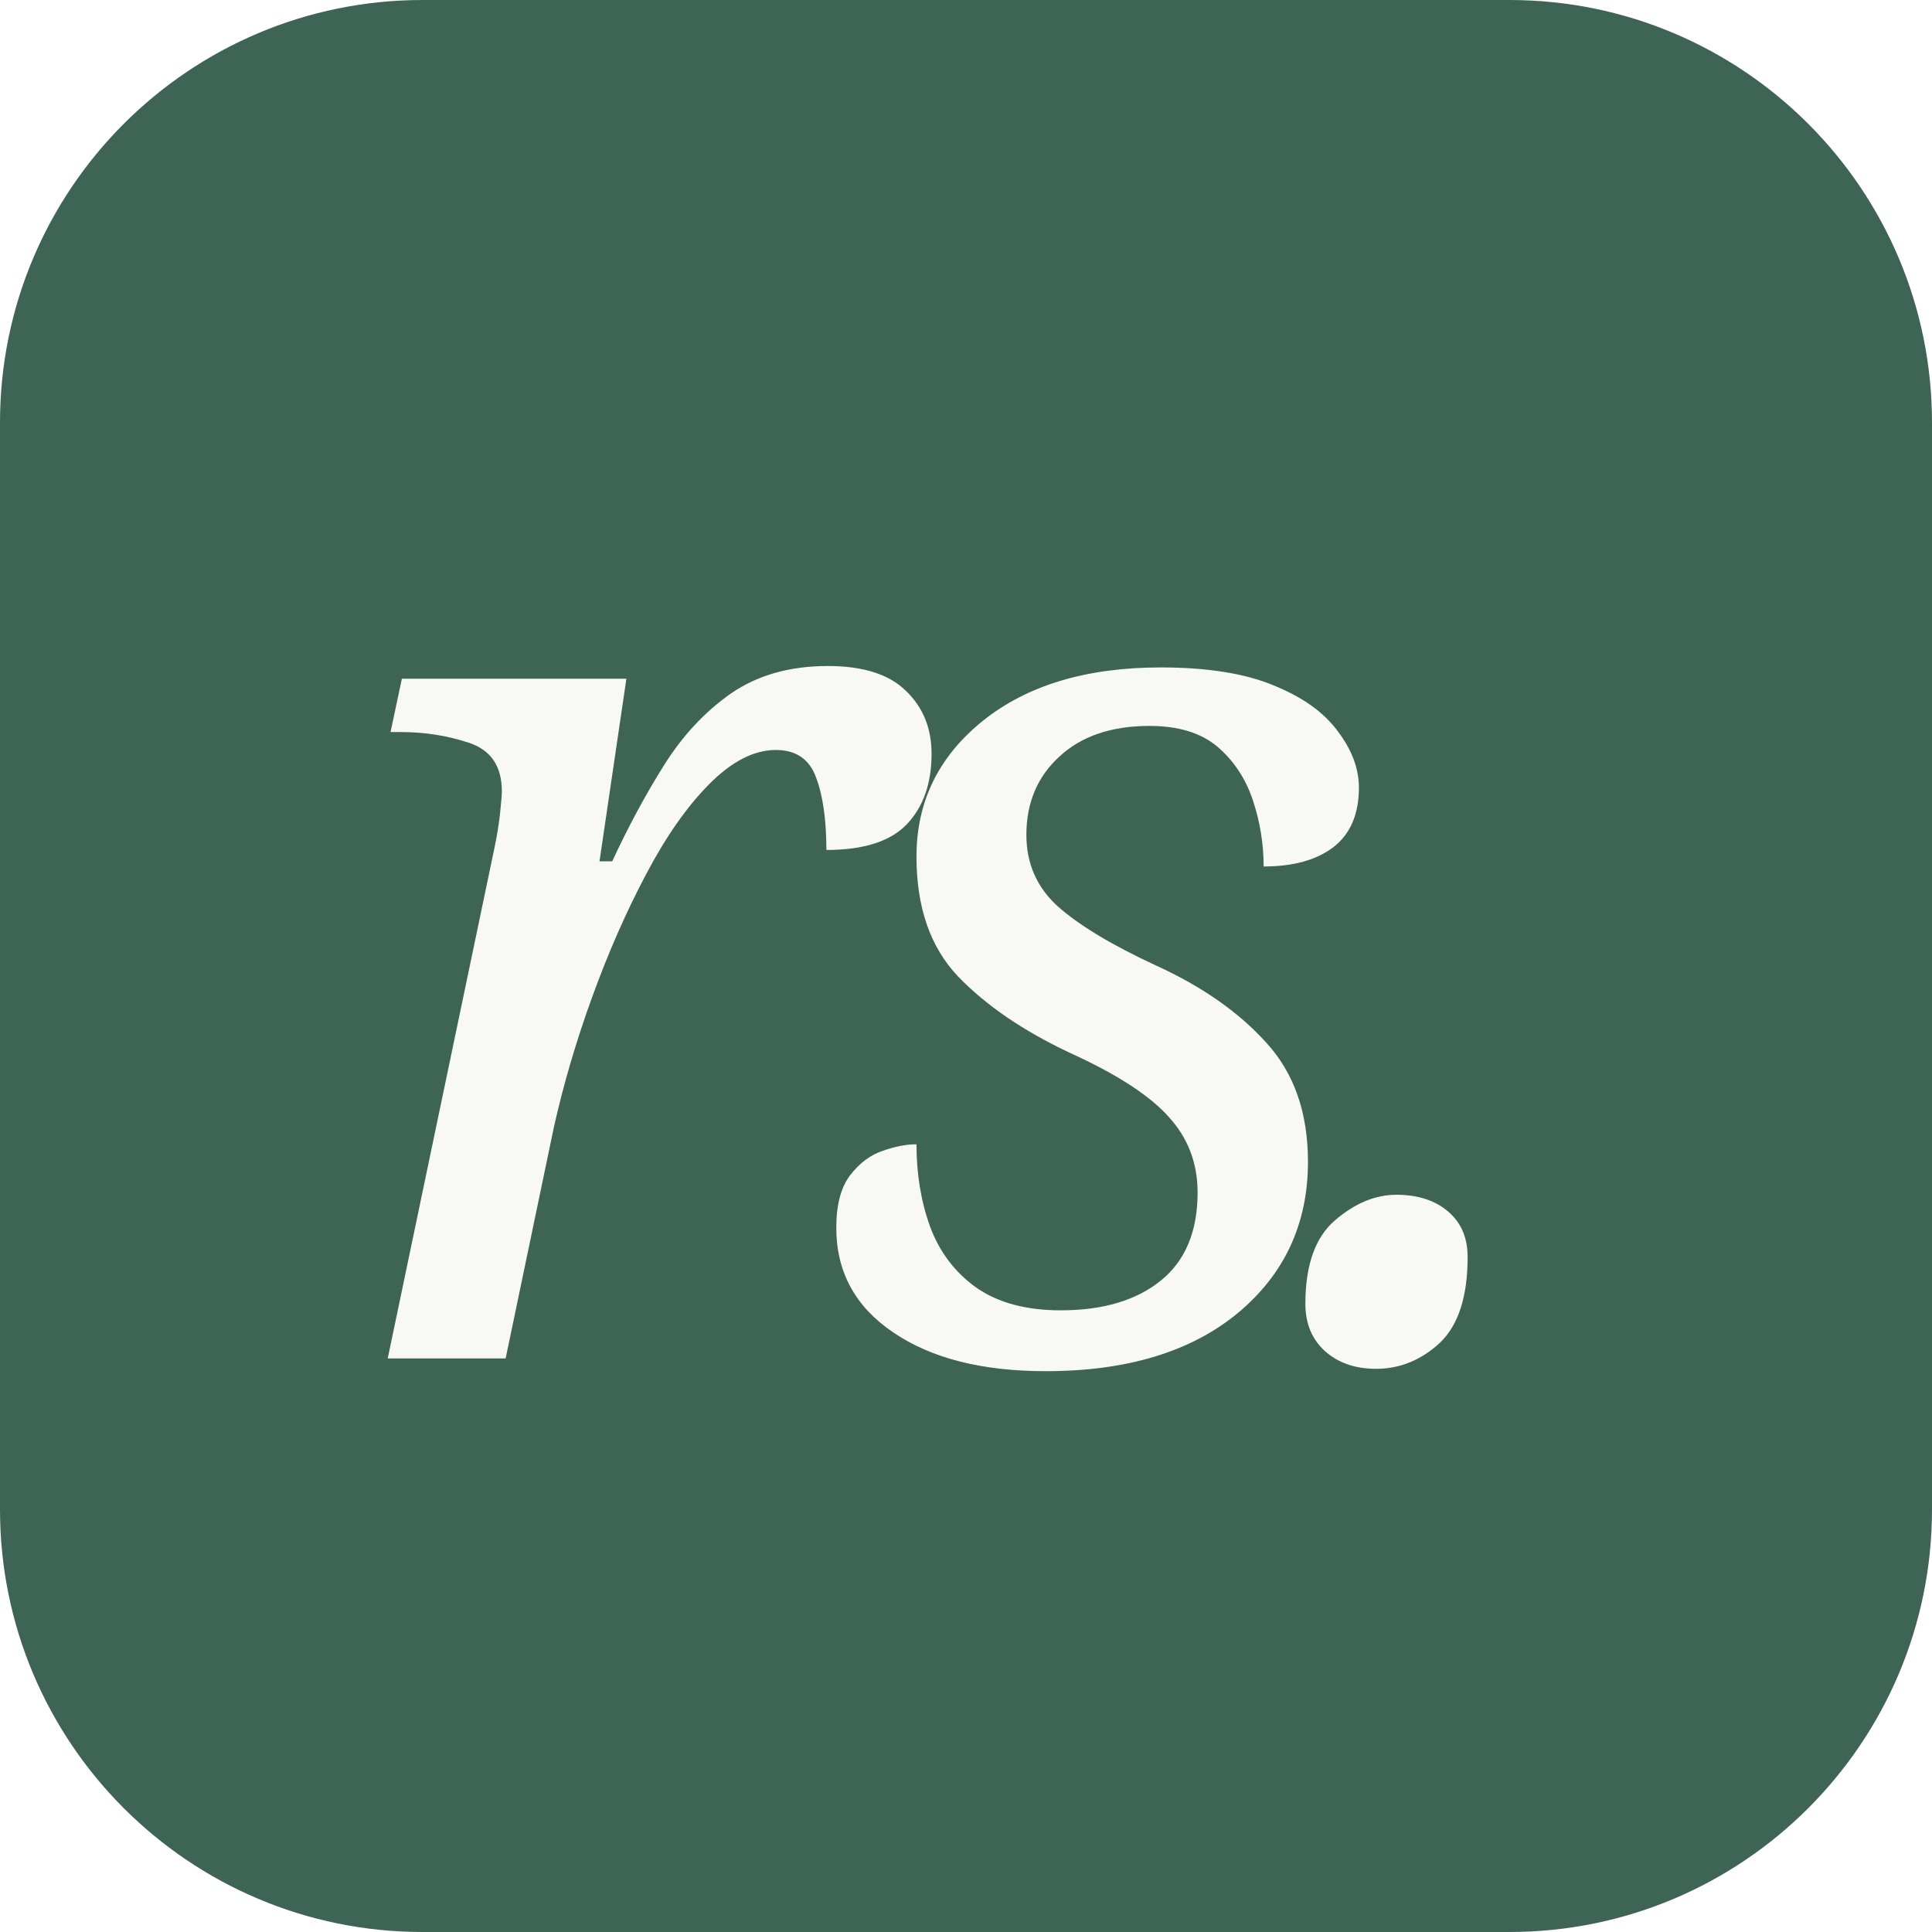
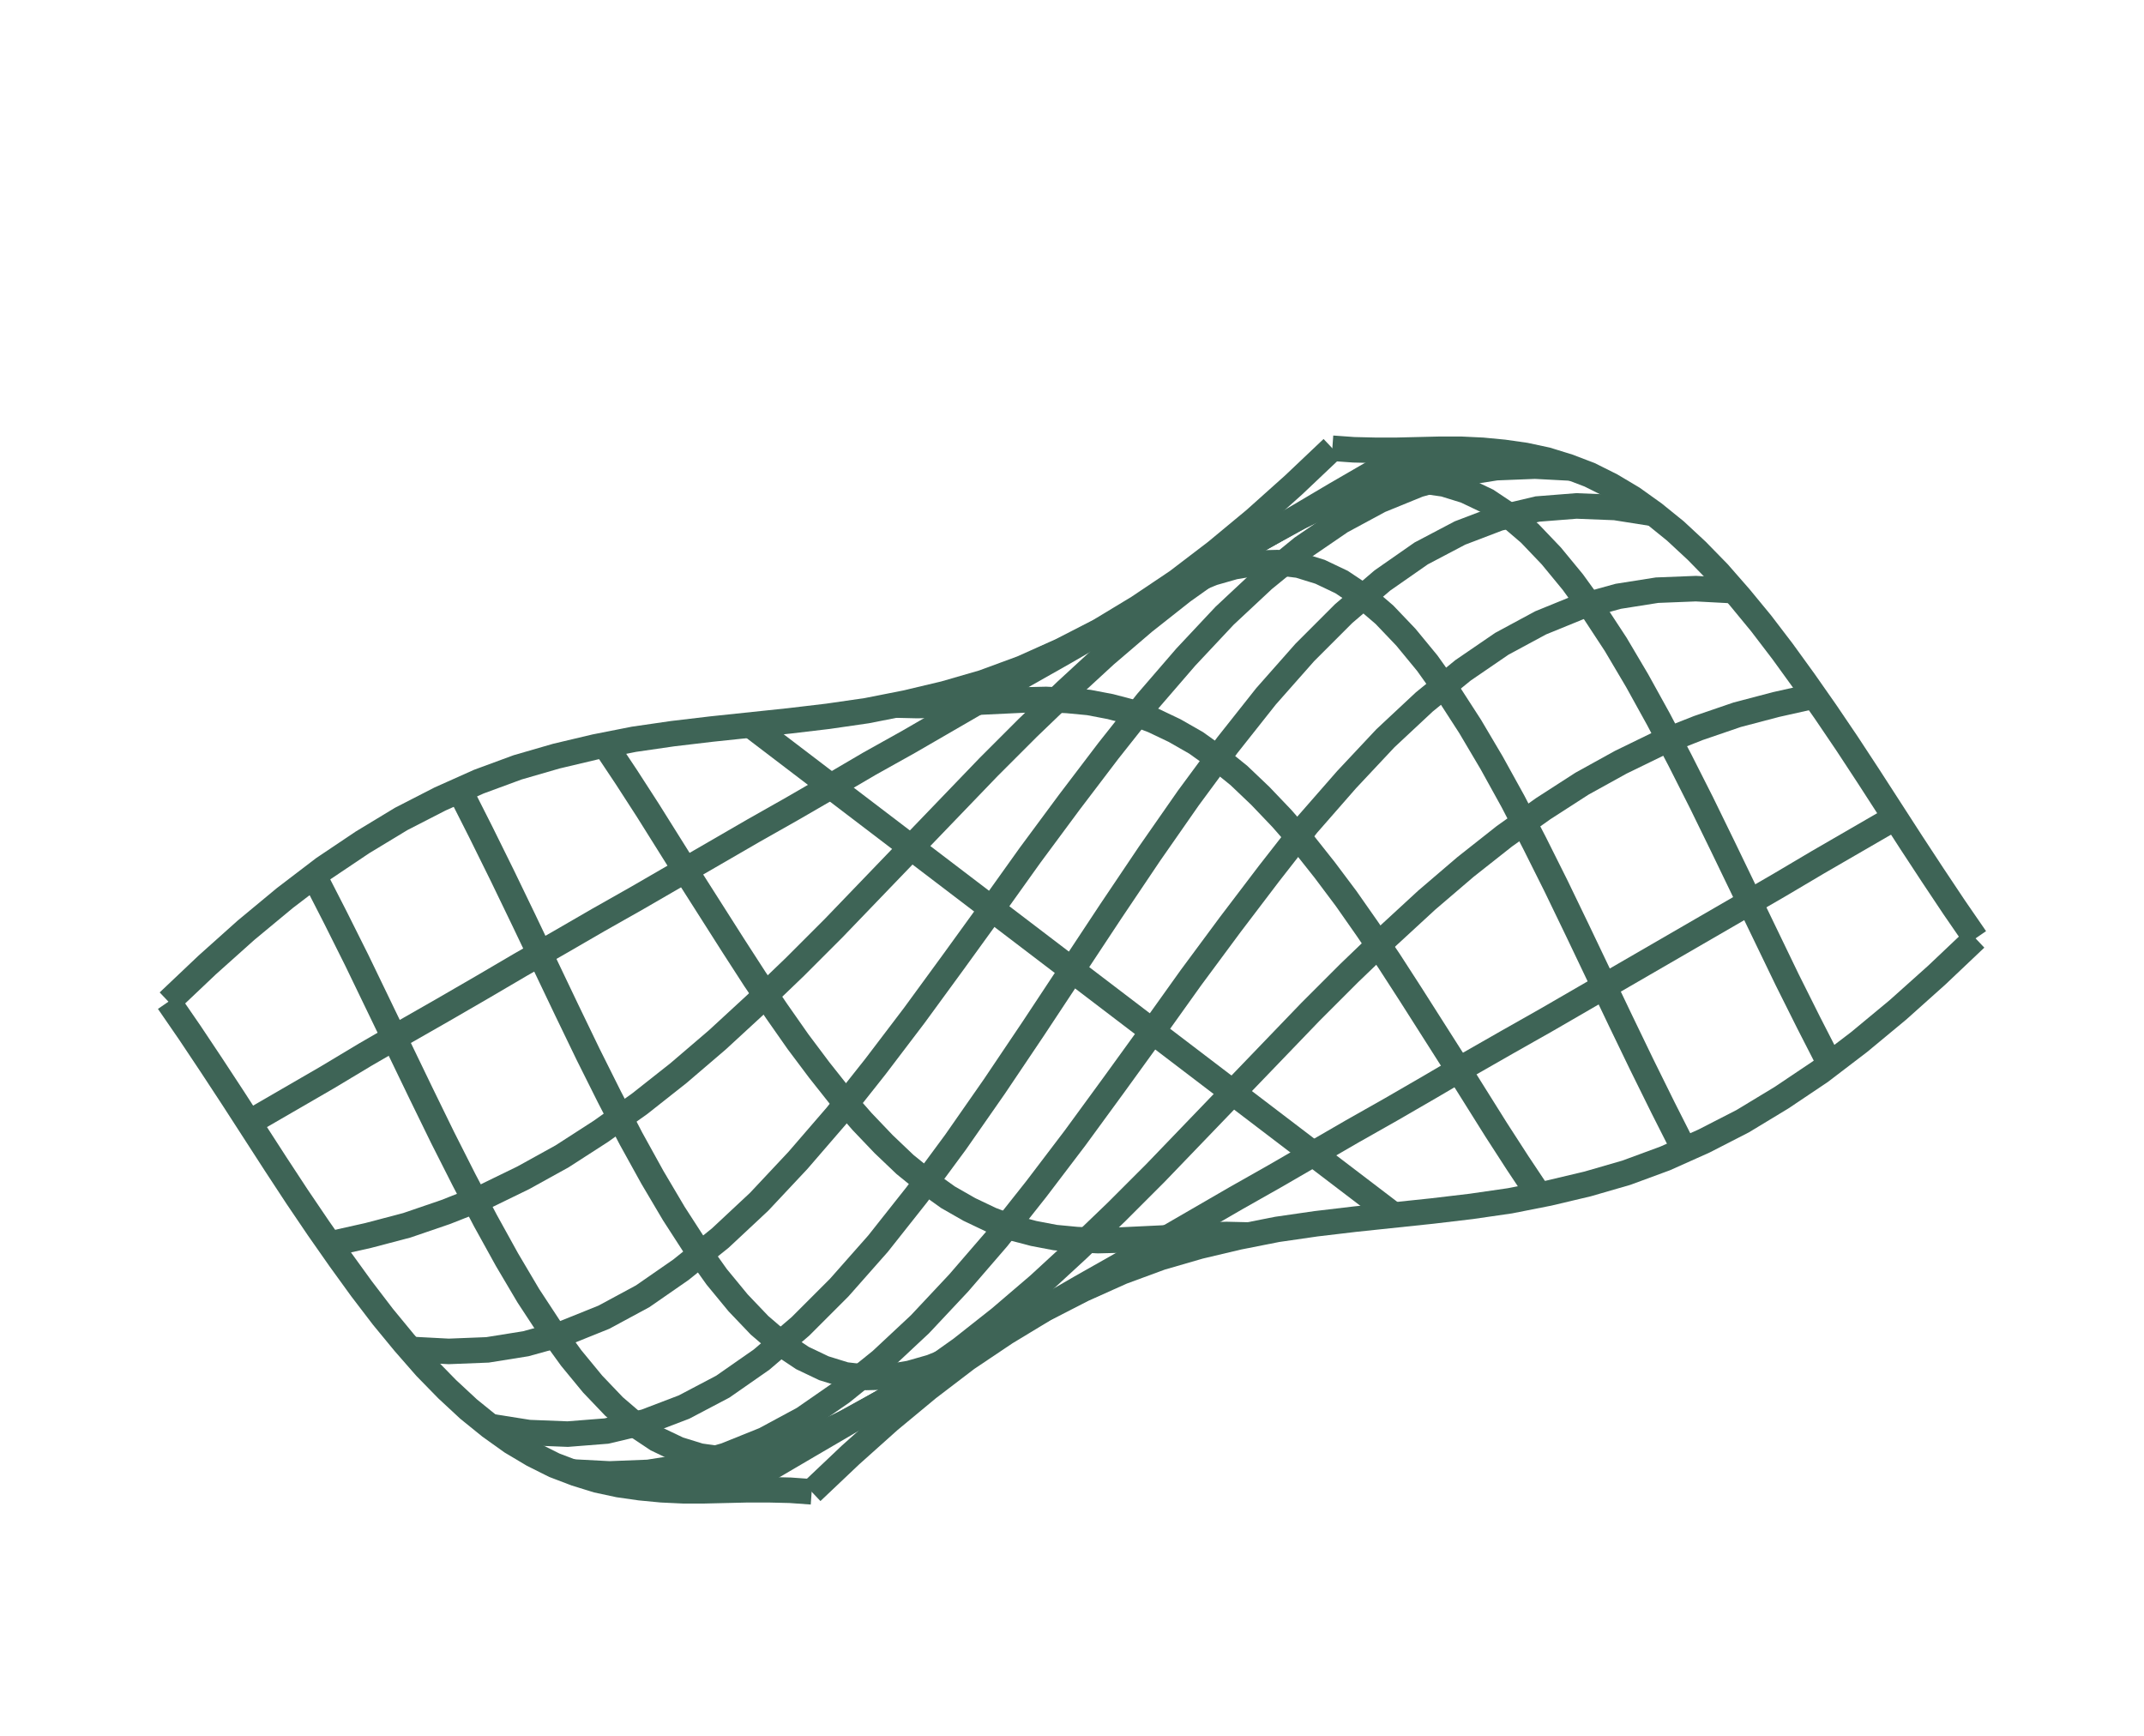
- <svg xmlns="http://www.w3.org/2000/svg" viewBox="0 0 64 64">
-   <rect width="64" height="64" rx="14" fill="#3e6456" />
-   <text x="11" y="45" fill="#f8f9f5" font-family="Georgia,serif" font-style="italic" font-size="42" letter-spacing="-4">rs.</text>
+ <svg xmlns="http://www.w3.org/2000/svg" viewBox="0 0 420 340">
+   <g fill="none" stroke="#3e6456" stroke-width="5">
+     <polyline points="33.0,196.2 37.2,202.3 41.4,208.6 45.6,215.0 49.8,221.5 54.0,228.0 58.2,234.4 62.4,240.6 66.6,246.6 70.8,252.4 75.0,257.9 79.2,263.0 83.4,267.8 87.6,272.1 91.8,276.0 96.0,279.4 100.2,282.4 104.4,284.9 108.6,287.0 112.8,288.6 117.0,289.9 121.2,290.8 125.4,291.4 129.6,291.8 133.8,292.0 138.0,292.0 142.2,291.9 146.4,291.8 150.6,291.8 154.8,291.9 159.0,292.2" />
+     <polyline points="33.0,196.2 40.6,189.0 48.2,182.2 55.8,175.9 63.4,170.1 71.0,165.0 78.6,160.4 86.2,156.5 93.8,153.1 101.4,150.3 109.0,148.1 116.6,146.3 124.2,144.8 131.8,143.7 139.4,142.8 147.0,142.0 154.6,141.2 162.2,140.3 169.8,139.2 177.4,137.7 185.0,135.9 192.6,133.7 200.2,130.9 207.8,127.5 215.4,123.6 223.0,119.0 230.6,113.9 238.2,108.1 245.8,101.8 253.4,95.0 261.0,87.8" />
+     <polyline points="61.5,171.5 65.7,179.7 69.9,188.1 74.1,196.8 78.3,205.5 82.5,214.2 86.7,222.8 90.9,231.1 95.1,239.1 99.3,246.7 103.5,253.8 107.7,260.2 111.9,266.0 116.1,271.1 120.3,275.5 124.5,279.1 128.7,281.9 132.9,283.9 137.1,285.2 141.3,285.8 145.5,285.8 149.7,285.1 153.9,283.9 158.1,282.3 162.3,280.4 166.5,278.2 170.7,275.9 174.9,273.6 179.1,271.3 183.3,269.3 187.5,267.5" />
+     <polyline points="48.8,219.9 56.4,215.5 64.0,211.1 71.5,206.6 79.1,202.2 86.8,197.8 94.4,193.4 101.9,189.0 109.6,184.6 117.2,180.2 124.8,175.9 132.4,171.5 140.0,167.1 147.6,162.7 155.2,158.4 162.8,154.0 170.3,149.6 178.0,145.3 185.6,140.9 193.2,136.5 200.8,132.1 208.4,127.8 216.0,123.4 223.6,119.0 231.2,114.6 238.8,110.2 246.4,105.8 254.0,101.4 261.6,96.9 269.2,92.5 276.8,88.1" />
+     <polyline points="90.0,154.7 94.2,163.0 98.4,171.5 102.6,180.2 106.8,189.0 111.0,197.8 115.2,206.5 119.4,214.9 123.6,223.0 127.8,230.6 132.0,237.7 136.2,244.2 140.4,250.1 144.6,255.2 148.8,259.6 153.0,263.2 157.2,266.0 161.4,268.0 165.6,269.3 169.8,269.8 174.0,269.7 178.2,269.0 182.4,267.8 186.6,266.1 190.8,264.1 195.0,261.8 199.2,259.4 203.4,257.0 207.6,254.7 211.8,252.6 216.0,250.7" />
+     <polyline points="64.5,243.7 72.1,242.0 79.7,240.0 87.3,237.4 94.9,234.4 102.5,230.7 110.1,226.5 117.7,221.6 125.3,216.2 132.9,210.2 140.5,203.7 148.1,196.7 155.7,189.4 163.3,181.8 170.9,173.9 178.5,166.0 186.1,158.1 193.7,150.2 201.3,142.6 208.9,135.3 216.5,128.3 224.1,121.8 231.7,115.8 239.3,110.4 246.9,105.5 254.5,101.3 262.1,97.6 269.7,94.6 277.3,92.0 284.9,90.0 292.5,88.3" />
+     <polyline points="118.5,145.9 122.7,152.2 126.9,158.7 131.1,165.4 135.3,172.1 139.5,178.7 143.7,185.3 147.9,191.8 152.1,198.0 156.3,204.0 160.5,209.6 164.7,214.9 168.9,219.7 173.1,224.1 177.3,228.1 181.5,231.5 185.7,234.5 189.9,236.9 194.1,238.9 198.3,240.5 202.5,241.6 206.7,242.4 210.9,242.8 215.1,243.0 219.3,242.9 223.5,242.7 227.7,242.5 231.9,242.2 236.1,241.9 240.3,241.8 244.5,241.9" />
+     <polyline points="80.3,264.3 87.9,264.7 95.5,264.4 103.0,263.2 110.6,261.1 118.3,258.0 125.9,253.9 133.4,248.7 141.1,242.5 148.7,235.4 156.3,227.3 163.9,218.5 171.5,208.9 179.1,198.9 186.7,188.5 194.3,178.0 201.8,167.5 209.5,157.1 217.1,147.1 224.7,137.5 232.3,128.7 239.9,120.6 247.5,113.5 255.1,107.3 262.7,102.1 270.3,98.0 277.9,94.9 285.5,92.8 293.1,91.6 300.7,91.3 308.3,91.7" />
+     <polyline points="147.0,142.0 151.2,145.2 155.4,148.4 159.6,151.6 163.8,154.8 168.0,158.0 172.2,161.2 176.4,164.4 180.6,167.6 184.8,170.8 189.0,174.0 193.2,177.2 197.4,180.4 201.6,183.6 205.8,186.8 210.0,190.0 214.2,193.2 218.4,196.4 222.6,199.6 226.8,202.8 231.0,206.0 235.2,209.2 239.4,212.4 243.6,215.6 247.8,218.8 252.0,222.0 256.2,225.2 260.4,228.4 264.6,231.6 268.8,234.8 273.0,238.0" />
+     <polyline points="96.0,279.4 103.6,280.6 111.2,280.9 118.8,280.3 126.4,278.5 134.0,275.6 141.6,271.6 149.2,266.3 156.8,259.8 164.4,252.2 172.0,243.6 179.6,234.0 187.2,223.7 194.8,212.8 202.4,201.5 210.0,190.0 217.6,178.5 225.2,167.2 232.8,156.3 240.4,146.0 248.0,136.4 255.6,127.8 263.2,120.2 270.8,113.7 278.4,108.4 286.0,104.4 293.6,101.5 301.2,99.7 308.8,99.1 316.4,99.4 324.0,100.6" />
+     <polyline points="175.5,138.1 179.7,138.2 183.9,138.1 188.1,137.8 192.3,137.5 196.5,137.3 200.7,137.1 204.9,137.0 209.1,137.2 213.3,137.6 217.5,138.4 221.7,139.5 225.9,141.1 230.1,143.1 234.3,145.5 238.5,148.5 242.7,151.9 246.9,155.9 251.1,160.3 255.3,165.1 259.5,170.4 263.7,176.0 267.9,182.0 272.1,188.2 276.3,194.7 280.5,201.3 284.7,207.9 288.9,214.6 293.1,221.3 297.3,227.8 301.5,234.1" />
+     <polyline points="111.8,288.3 119.4,288.7 127.0,288.4 134.6,287.2 142.1,285.1 149.8,282.0 157.4,277.9 164.9,272.7 172.6,266.5 180.2,259.4 187.8,251.3 195.4,242.5 203.0,232.9 210.6,222.9 218.2,212.5 225.8,202.0 233.3,191.5 241.0,181.1 248.6,171.1 256.1,161.5 263.8,152.7 271.4,144.6 279.0,137.5 286.6,131.3 294.2,126.1 301.8,122.0 309.4,118.9 317.0,116.8 324.6,115.6 332.2,115.3 339.8,115.7" />
+     <polyline points="204.0,129.3 208.2,127.4 212.4,125.3 216.6,123.0 220.8,120.6 225.0,118.2 229.2,115.9 233.4,113.9 237.6,112.2 241.8,111.0 246.0,110.3 250.2,110.2 254.4,110.7 258.6,112.0 262.8,114.0 267.0,116.8 271.2,120.4 275.4,124.8 279.6,129.9 283.8,135.8 288.0,142.3 292.2,149.4 296.4,157.0 300.6,165.1 304.8,173.5 309.0,182.2 313.2,191.0 317.4,199.8 321.6,208.5 325.8,217.0 330.0,225.3" />
+     <polyline points="127.5,291.7 135.1,290.0 142.7,288.0 150.3,285.4 157.9,282.4 165.5,278.7 173.1,274.5 180.7,269.6 188.3,264.2 195.9,258.2 203.5,251.7 211.1,244.7 218.7,237.4 226.3,229.8 233.9,221.9 241.5,214.0 249.1,206.1 256.7,198.2 264.3,190.6 271.9,183.3 279.5,176.3 287.1,169.8 294.7,163.8 302.3,158.4 309.9,153.5 317.5,149.3 325.1,145.6 332.7,142.6 340.3,140.0 347.9,138.0 355.5,136.3" />
+     <polyline points="232.5,112.5 236.7,110.7 240.9,108.7 245.1,106.4 249.3,104.1 253.5,101.8 257.7,99.6 261.9,97.7 266.1,96.1 270.3,94.9 274.5,94.2 278.7,94.2 282.9,94.8 287.1,96.1 291.3,98.1 295.5,100.9 299.7,104.5 303.9,108.9 308.1,114.0 312.3,119.8 316.5,126.2 320.7,133.3 324.9,140.9 329.1,148.9 333.3,157.2 337.5,165.8 341.7,174.5 345.9,183.2 350.1,191.9 354.3,200.3 358.5,208.5" />
+     <polyline points="143.3,291.9 150.9,287.5 158.4,283.1 166.1,278.6 173.6,274.2 181.3,269.8 188.9,265.4 196.4,261.0 204.1,256.6 211.7,252.2 219.3,247.9 226.9,243.5 234.5,239.1 242.1,234.7 249.7,230.4 257.3,226.0 264.9,221.6 272.5,217.3 280.1,212.9 287.6,208.5 295.3,204.1 302.9,199.8 310.5,195.4 318.1,191.0 325.7,186.6 333.3,182.2 340.9,177.8 348.5,173.4 356.1,168.9 363.7,164.5 371.3,160.1" />
+     <polyline points="261.0,87.8 265.2,88.1 269.4,88.2 273.6,88.2 277.8,88.1 282.0,88.0 286.2,88.0 290.4,88.2 294.6,88.6 298.8,89.2 303.0,90.1 307.2,91.4 311.4,93.0 315.6,95.1 319.8,97.6 324.0,100.6 328.2,104.0 332.4,107.9 336.6,112.2 340.8,117.0 345.0,122.1 349.2,127.6 353.4,133.4 357.6,139.4 361.8,145.6 366.0,152.0 370.2,158.5 374.4,165.0 378.6,171.4 382.8,177.7 387.0,183.8" />
+     <polyline points="159.0,292.2 166.6,285.0 174.2,278.2 181.8,271.9 189.4,266.1 197.0,261.0 204.6,256.4 212.2,252.5 219.8,249.1 227.4,246.3 235.0,244.1 242.6,242.3 250.2,240.8 257.8,239.7 265.4,238.8 273.0,238.0 280.6,237.2 288.2,236.3 295.8,235.2 303.4,233.7 311.0,231.9 318.6,229.7 326.2,226.9 333.8,223.5 341.4,219.6 349.0,215.0 356.6,209.9 364.2,204.1 371.8,197.8 379.4,191.0 387.0,183.8" />
+   </g>
</svg>
